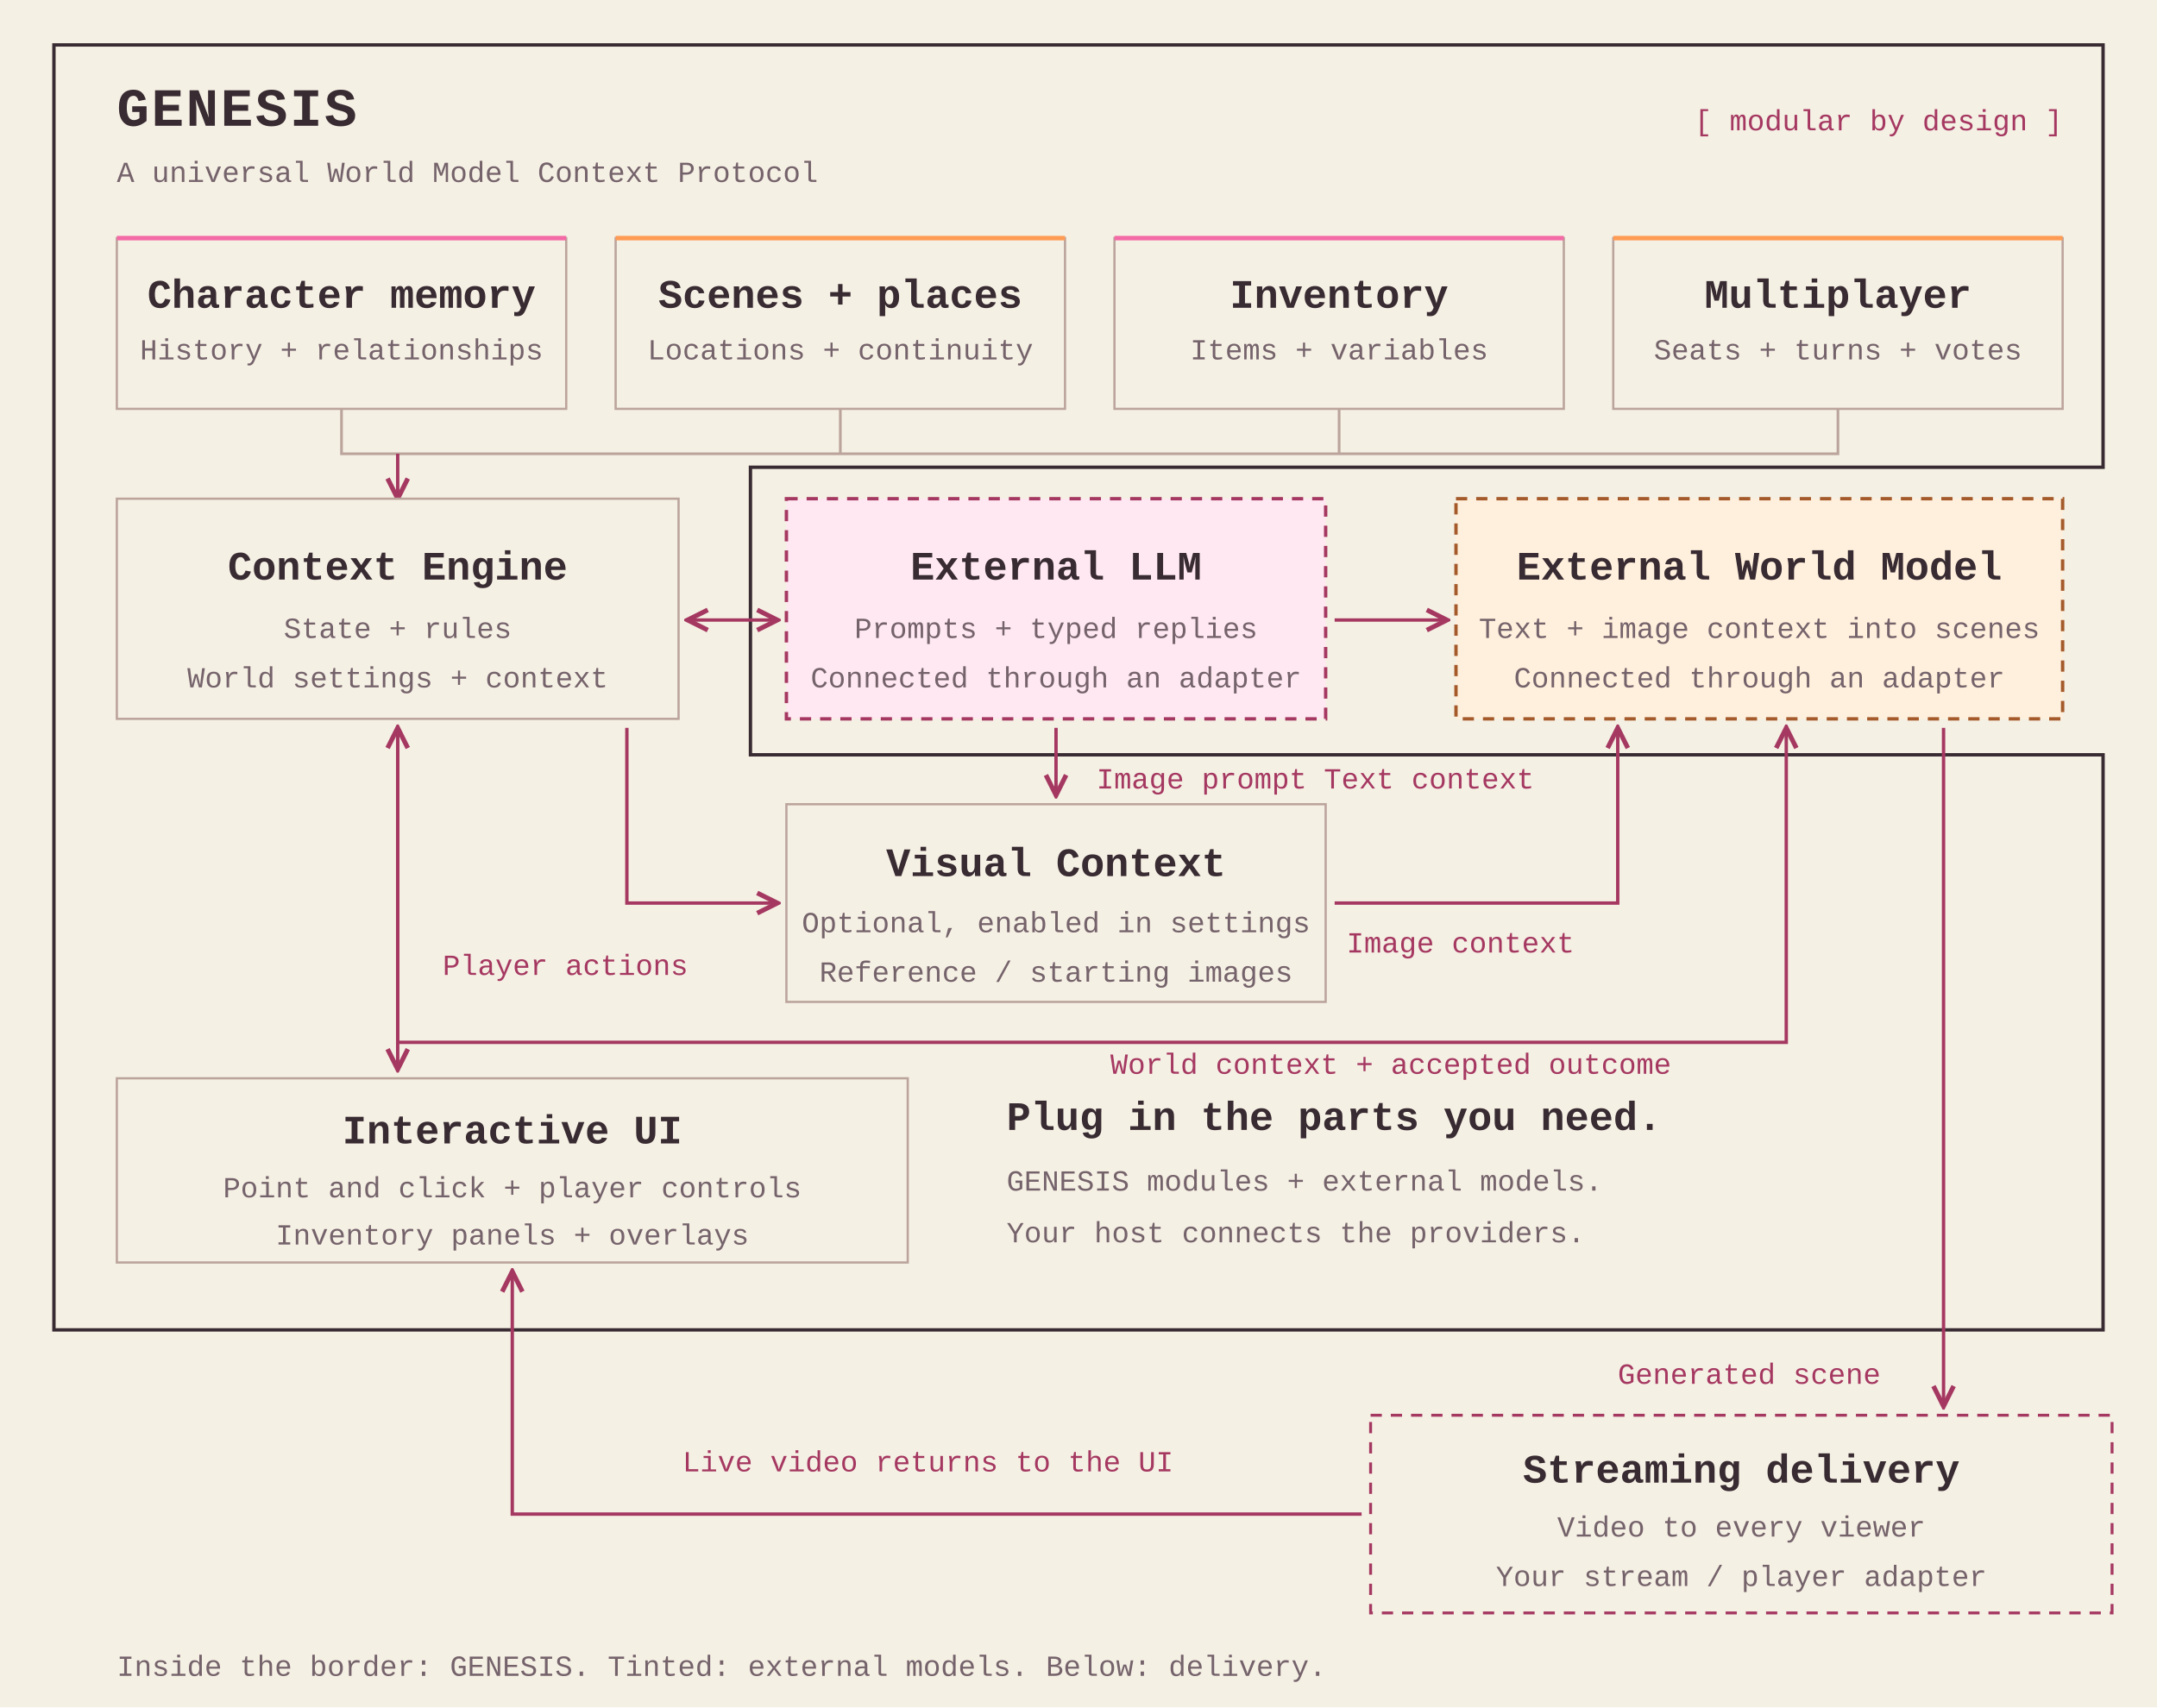
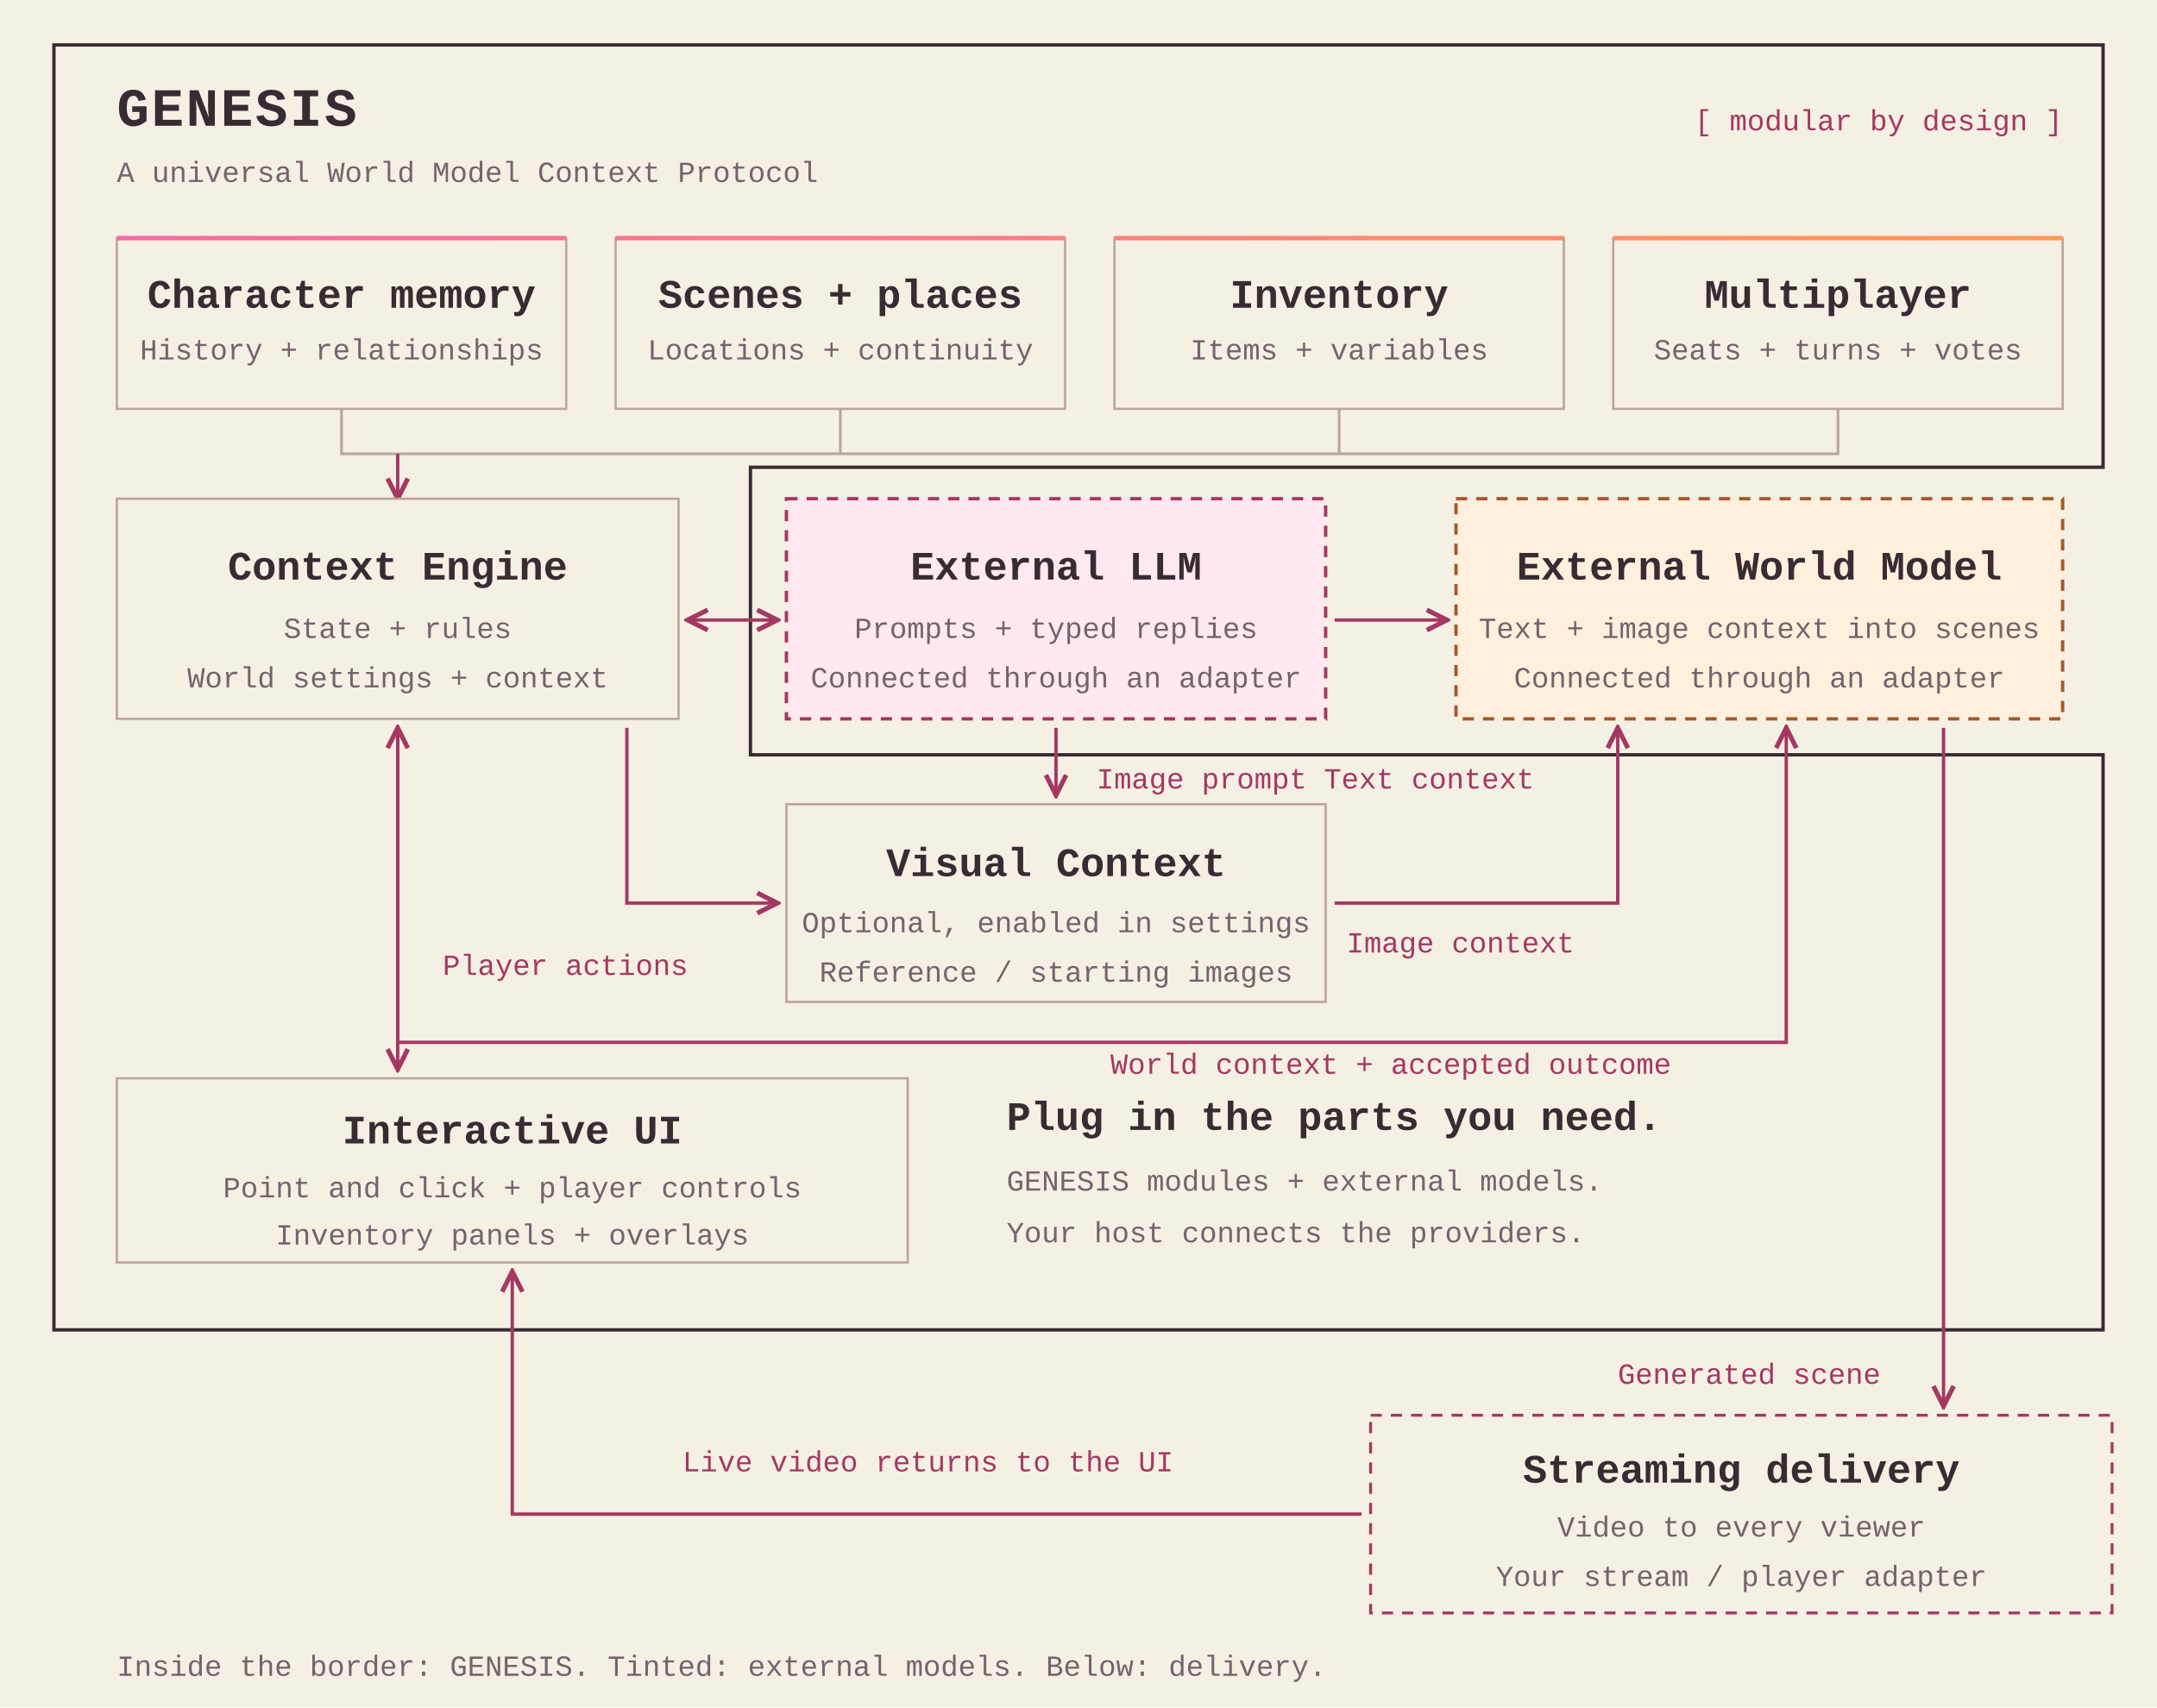
<svg xmlns="http://www.w3.org/2000/svg" width="960" height="760" viewBox="0 0 960 760" role="img" aria-labelledby="title description">
  <defs>
    <marker id="arrow" markerWidth="8" markerHeight="8" refX="7" refY="4" orient="auto-start-reverse">
      <path d="M1 1L7 4L1 7" fill="none" stroke="#a53861" stroke-width="1.4" />
    </marker>
+     <linearGradient id="module-accent" gradientUnits="userSpaceOnUse" x1="52" y1="106" x2="918" y2="106">
+       <stop offset="0" stop-color="#f46aa6" />
+       <stop offset="1" stop-color="#ff9b55" />
+     </linearGradient>
  </defs>
  <style>
    text{font-family:ui-monospace,SFMono-Regular,Menlo,Consolas,"Liberation Mono",monospace;fill:#382b32}
    .title{font-size:24px;font-weight:700;letter-spacing:1px}
    .label{font-size:18px;font-weight:700}
    .detail{font-size:13px;fill:#75636b}
    .caption{font-size:13px;fill:#a53861}
    .node{fill:#f5f0e4;stroke:#bba49c;stroke-width:1}
    .adapter{fill:#f5f0e4;stroke:#a53861;stroke-width:1.3;stroke-dasharray:5 4}
    .external{stroke-width:1.5;stroke-dasharray:5 4}
    .llm{fill:#ffe8f1;stroke:#a53861}
    .world{fill:#fff0dd;stroke:#a45a2a}
    .flow{fill:none;stroke:#a53861;stroke-width:1.5;marker-end:url(#arrow)}
    .context{fill:none;stroke:#bba49c;stroke-width:1.2}
  </style>
  <rect width="960" height="760" fill="#f5f0e4" />
  <path d="M24 20H936V208H334V336H936V592H24Z" fill="none" stroke="#382b32" stroke-width="1.5" />
  <text x="52" y="56" class="title">GENESIS</text>
  <text x="52" y="81" class="detail">A universal World Model Context Protocol</text>
  <text x="918" y="58" text-anchor="end" class="caption">[ modular by design ]</text>
  <g text-anchor="middle">
    <rect x="52" y="106" width="200" height="76" class="node" />
-     <path d="M52 106H252" stroke="#f46aa6" stroke-width="2" />
+     <path d="M52 106H252" stroke="url(#module-accent)" stroke-width="2" />
    <text x="152" y="137" class="label">Character memory</text>
    <text x="152" y="160" class="detail">History + relationships</text>
    <rect x="274" y="106" width="200" height="76" class="node" />
-     <path d="M274 106H474" stroke="#ff9b55" stroke-width="2" />
+     <path d="M274 106H474" stroke="url(#module-accent)" stroke-width="2" />
    <text x="374" y="137" class="label">Scenes + places</text>
    <text x="374" y="160" class="detail">Locations + continuity</text>
    <rect x="496" y="106" width="200" height="76" class="node" />
-     <path d="M496 106H696" stroke="#f46aa6" stroke-width="2" />
+     <path d="M496 106H696" stroke="url(#module-accent)" stroke-width="2" />
    <text x="596" y="137" class="label">Inventory</text>
    <text x="596" y="160" class="detail">Items + variables</text>
    <rect x="718" y="106" width="200" height="76" class="node" />
-     <path d="M718 106H918" stroke="#ff9b55" stroke-width="2" />
+     <path d="M718 106H918" stroke="url(#module-accent)" stroke-width="2" />
    <text x="818" y="137" class="label">Multiplayer</text>
    <text x="818" y="160" class="detail">Seats + turns + votes</text>
  </g>
  <path class="context" d="M152 182V202H818V182M374 182V202M596 182V202" />
  <path class="flow" d="M177 202V222" />
  <g text-anchor="middle">
    <rect x="52" y="222" width="250" height="98" class="node" />
    <text x="177" y="258" class="label">Context Engine</text>
    <text x="177" y="284" class="detail">State + rules</text>
    <text x="177" y="306" class="detail">World settings + context</text>
    <rect x="350" y="222" width="240" height="98" class="external llm" />
    <text x="470" y="258" class="label">External LLM</text>
    <text x="470" y="284" class="detail">Prompts + typed replies</text>
    <text x="470" y="306" class="detail">Connected through an adapter</text>
    <rect x="648" y="222" width="270" height="98" class="external world" />
    <text x="783" y="258" class="label">External World Model</text>
    <text x="783" y="284" class="detail">Text + image context into scenes</text>
    <text x="783" y="306" class="detail">Connected through an adapter</text>
  </g>
  <path class="flow" marker-start="url(#arrow)" d="M306 276H346" />
  <path class="flow" d="M594 276H644" />
  <text x="636" y="351" text-anchor="middle" class="caption">Text context</text>
  <path class="flow" d="M470 324V354" />
  <text x="488" y="351" class="caption">Image prompt</text>
  <rect x="350" y="358" width="240" height="88" class="node" />
  <text x="470" y="390" text-anchor="middle" class="label">Visual Context</text>
  <text x="470" y="415" text-anchor="middle" class="detail">Optional, enabled in settings</text>
  <text x="470" y="437" text-anchor="middle" class="detail">Reference / starting images</text>
  <path class="flow" d="M594 402H720V324" />
  <text x="650" y="424" text-anchor="middle" class="caption">Image context</text>
  <path class="flow" d="M279 324V402H346" />
  <path class="flow" d="M177 324V464H795V324" />
  <text x="619" y="478" text-anchor="middle" class="caption">World context + accepted outcome</text>
  <path class="flow" marker-start="url(#arrow)" d="M177 324V476" />
  <text x="197" y="434" class="caption">Player actions</text>
  <rect x="52" y="480" width="352" height="82" class="node" />
  <text x="228" y="509" text-anchor="middle" class="label">Interactive UI</text>
  <text x="228" y="533" text-anchor="middle" class="detail">Point and click + player controls</text>
  <text x="228" y="554" text-anchor="middle" class="detail">Inventory panels + overlays</text>
  <text x="448" y="503" class="label">Plug in the parts you need.</text>
  <text x="448" y="530" class="detail">GENESIS modules + external models.</text>
  <text x="448" y="553" class="detail">Your host connects the providers.</text>
  <path class="flow" d="M865 324V626" />
  <text x="720" y="616" class="caption">Generated scene</text>
  <rect x="610" y="630" width="330" height="88" class="adapter" />
  <text x="775" y="660" text-anchor="middle" class="label">Streaming delivery</text>
  <text x="775" y="684" text-anchor="middle" class="detail">Video to every viewer</text>
  <text x="775" y="706" text-anchor="middle" class="detail">Your stream / player adapter</text>
  <path class="flow" d="M606 674H228V566" />
  <text x="413" y="655" text-anchor="middle" class="caption">Live video returns to the UI</text>
  <text x="52" y="746" class="detail">Inside the border: GENESIS. Tinted: external models. Below: delivery.</text>
</svg>
